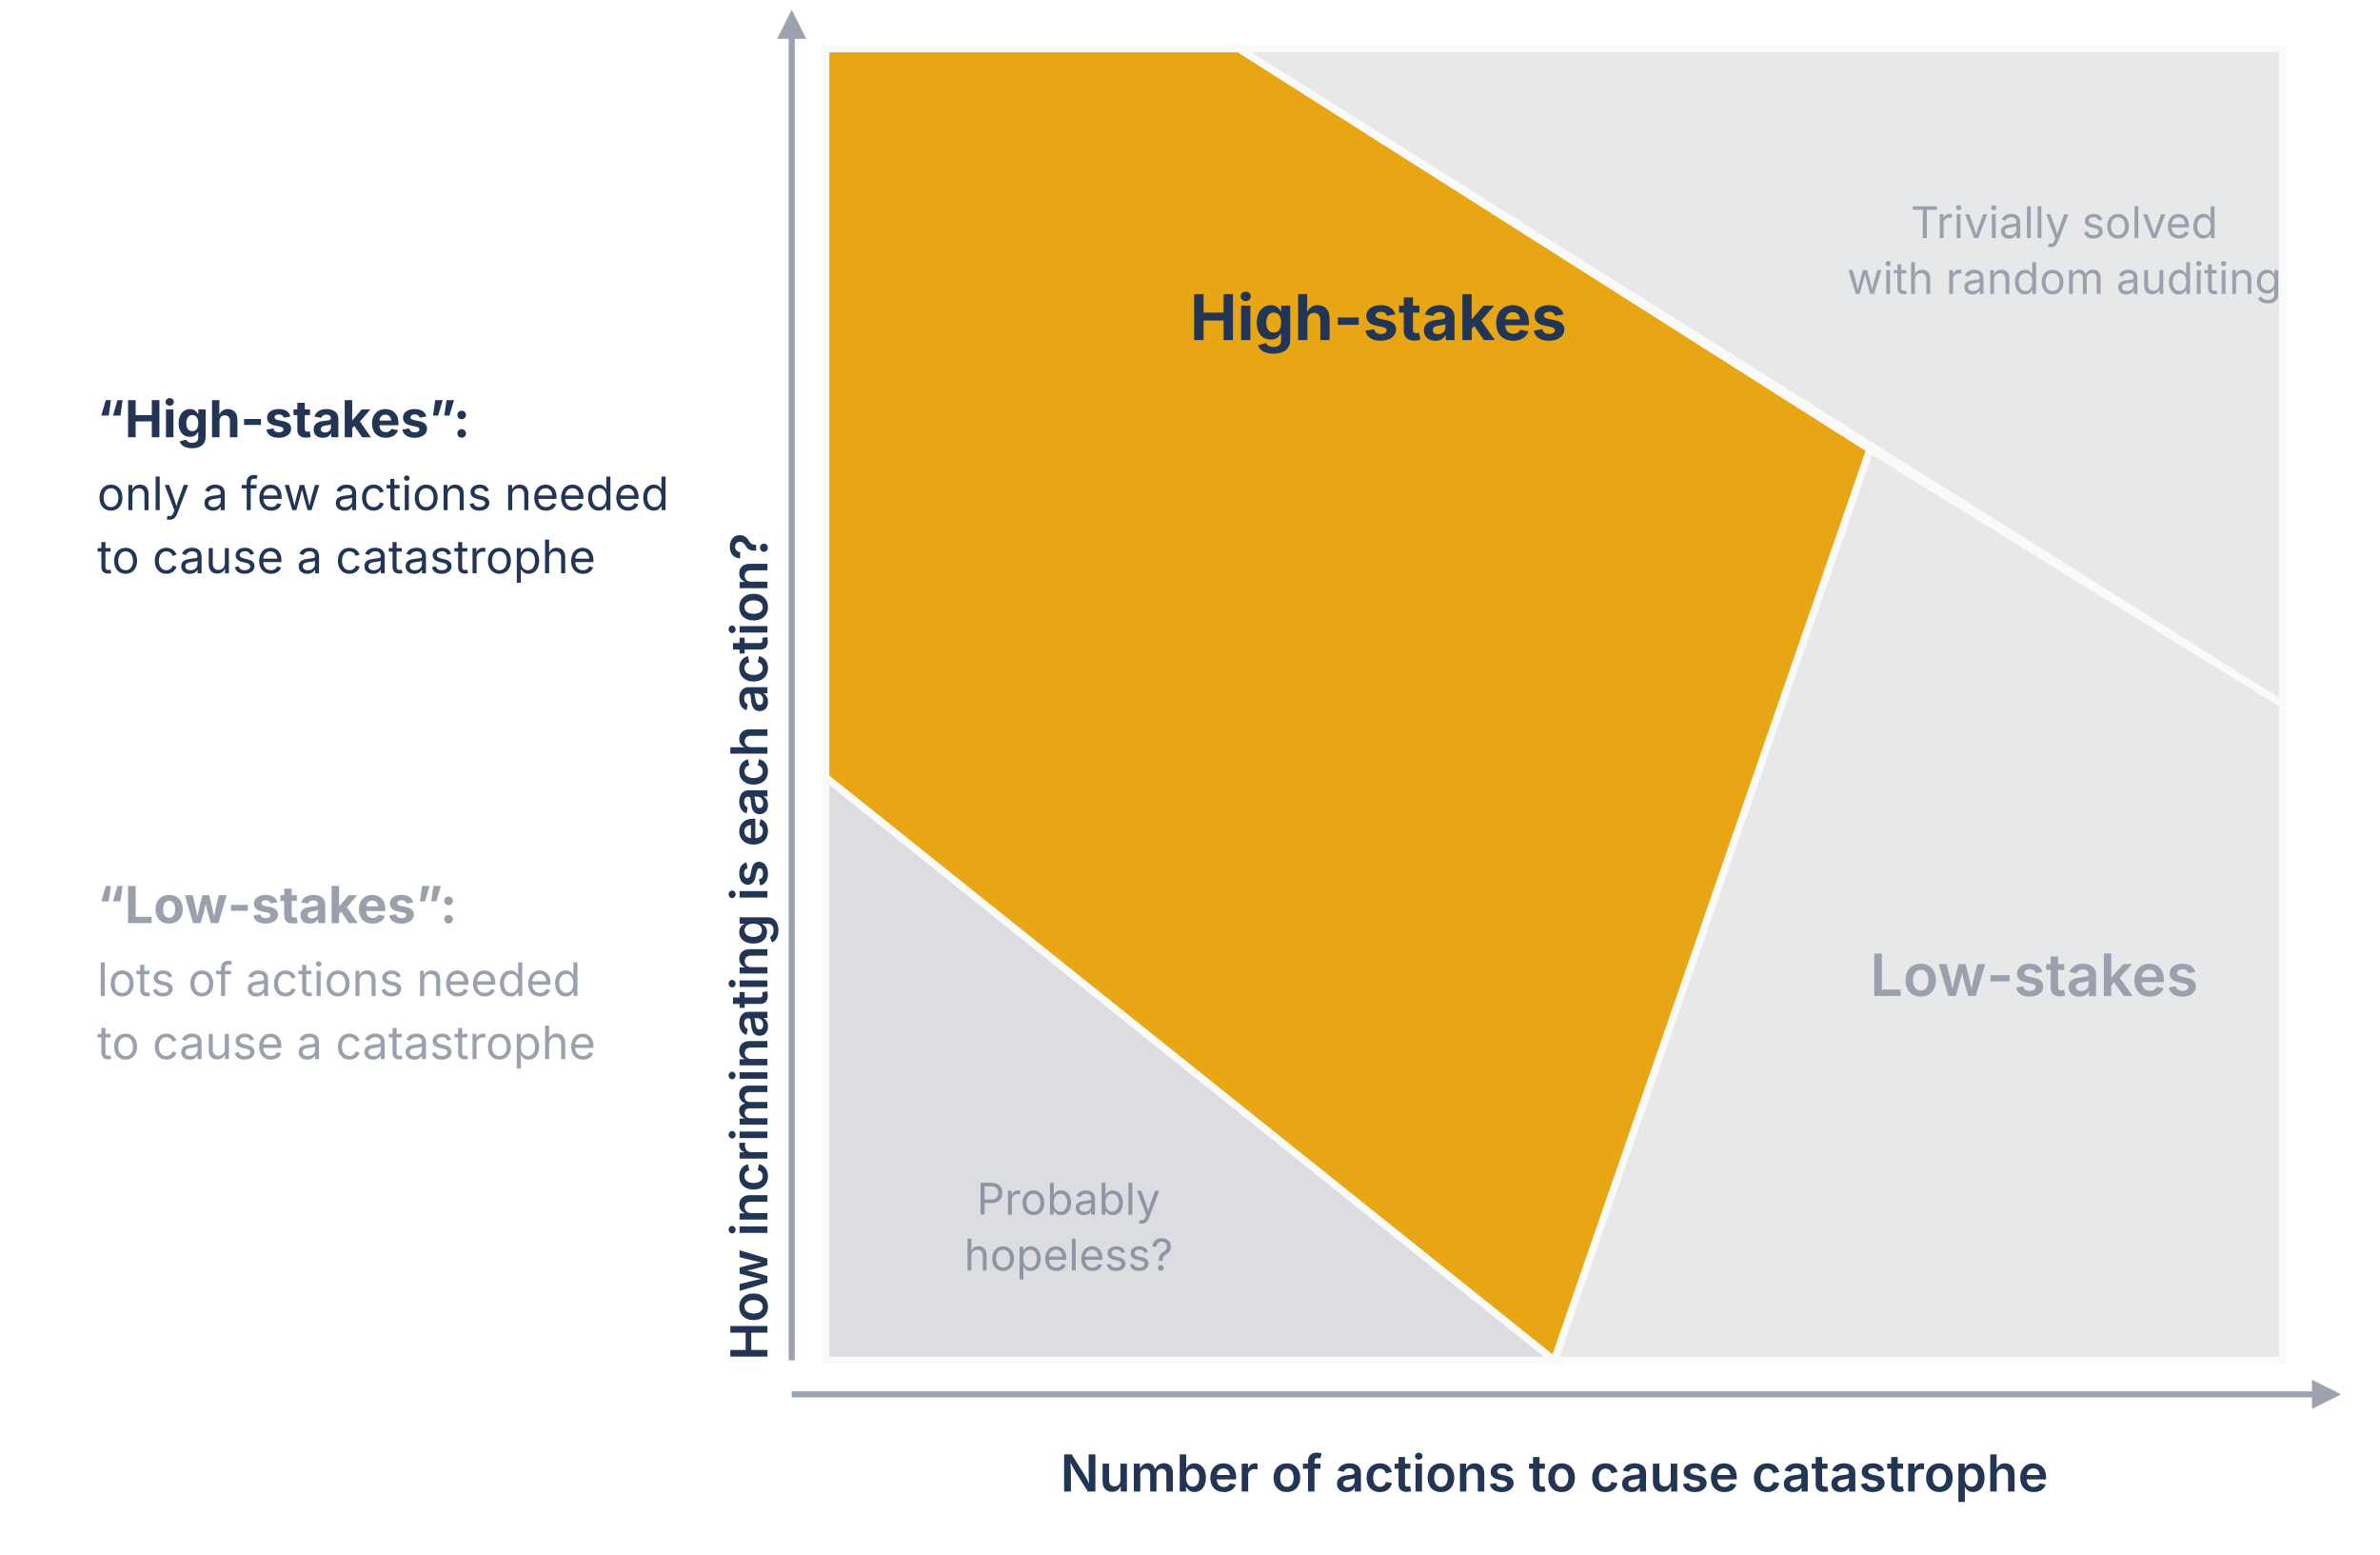
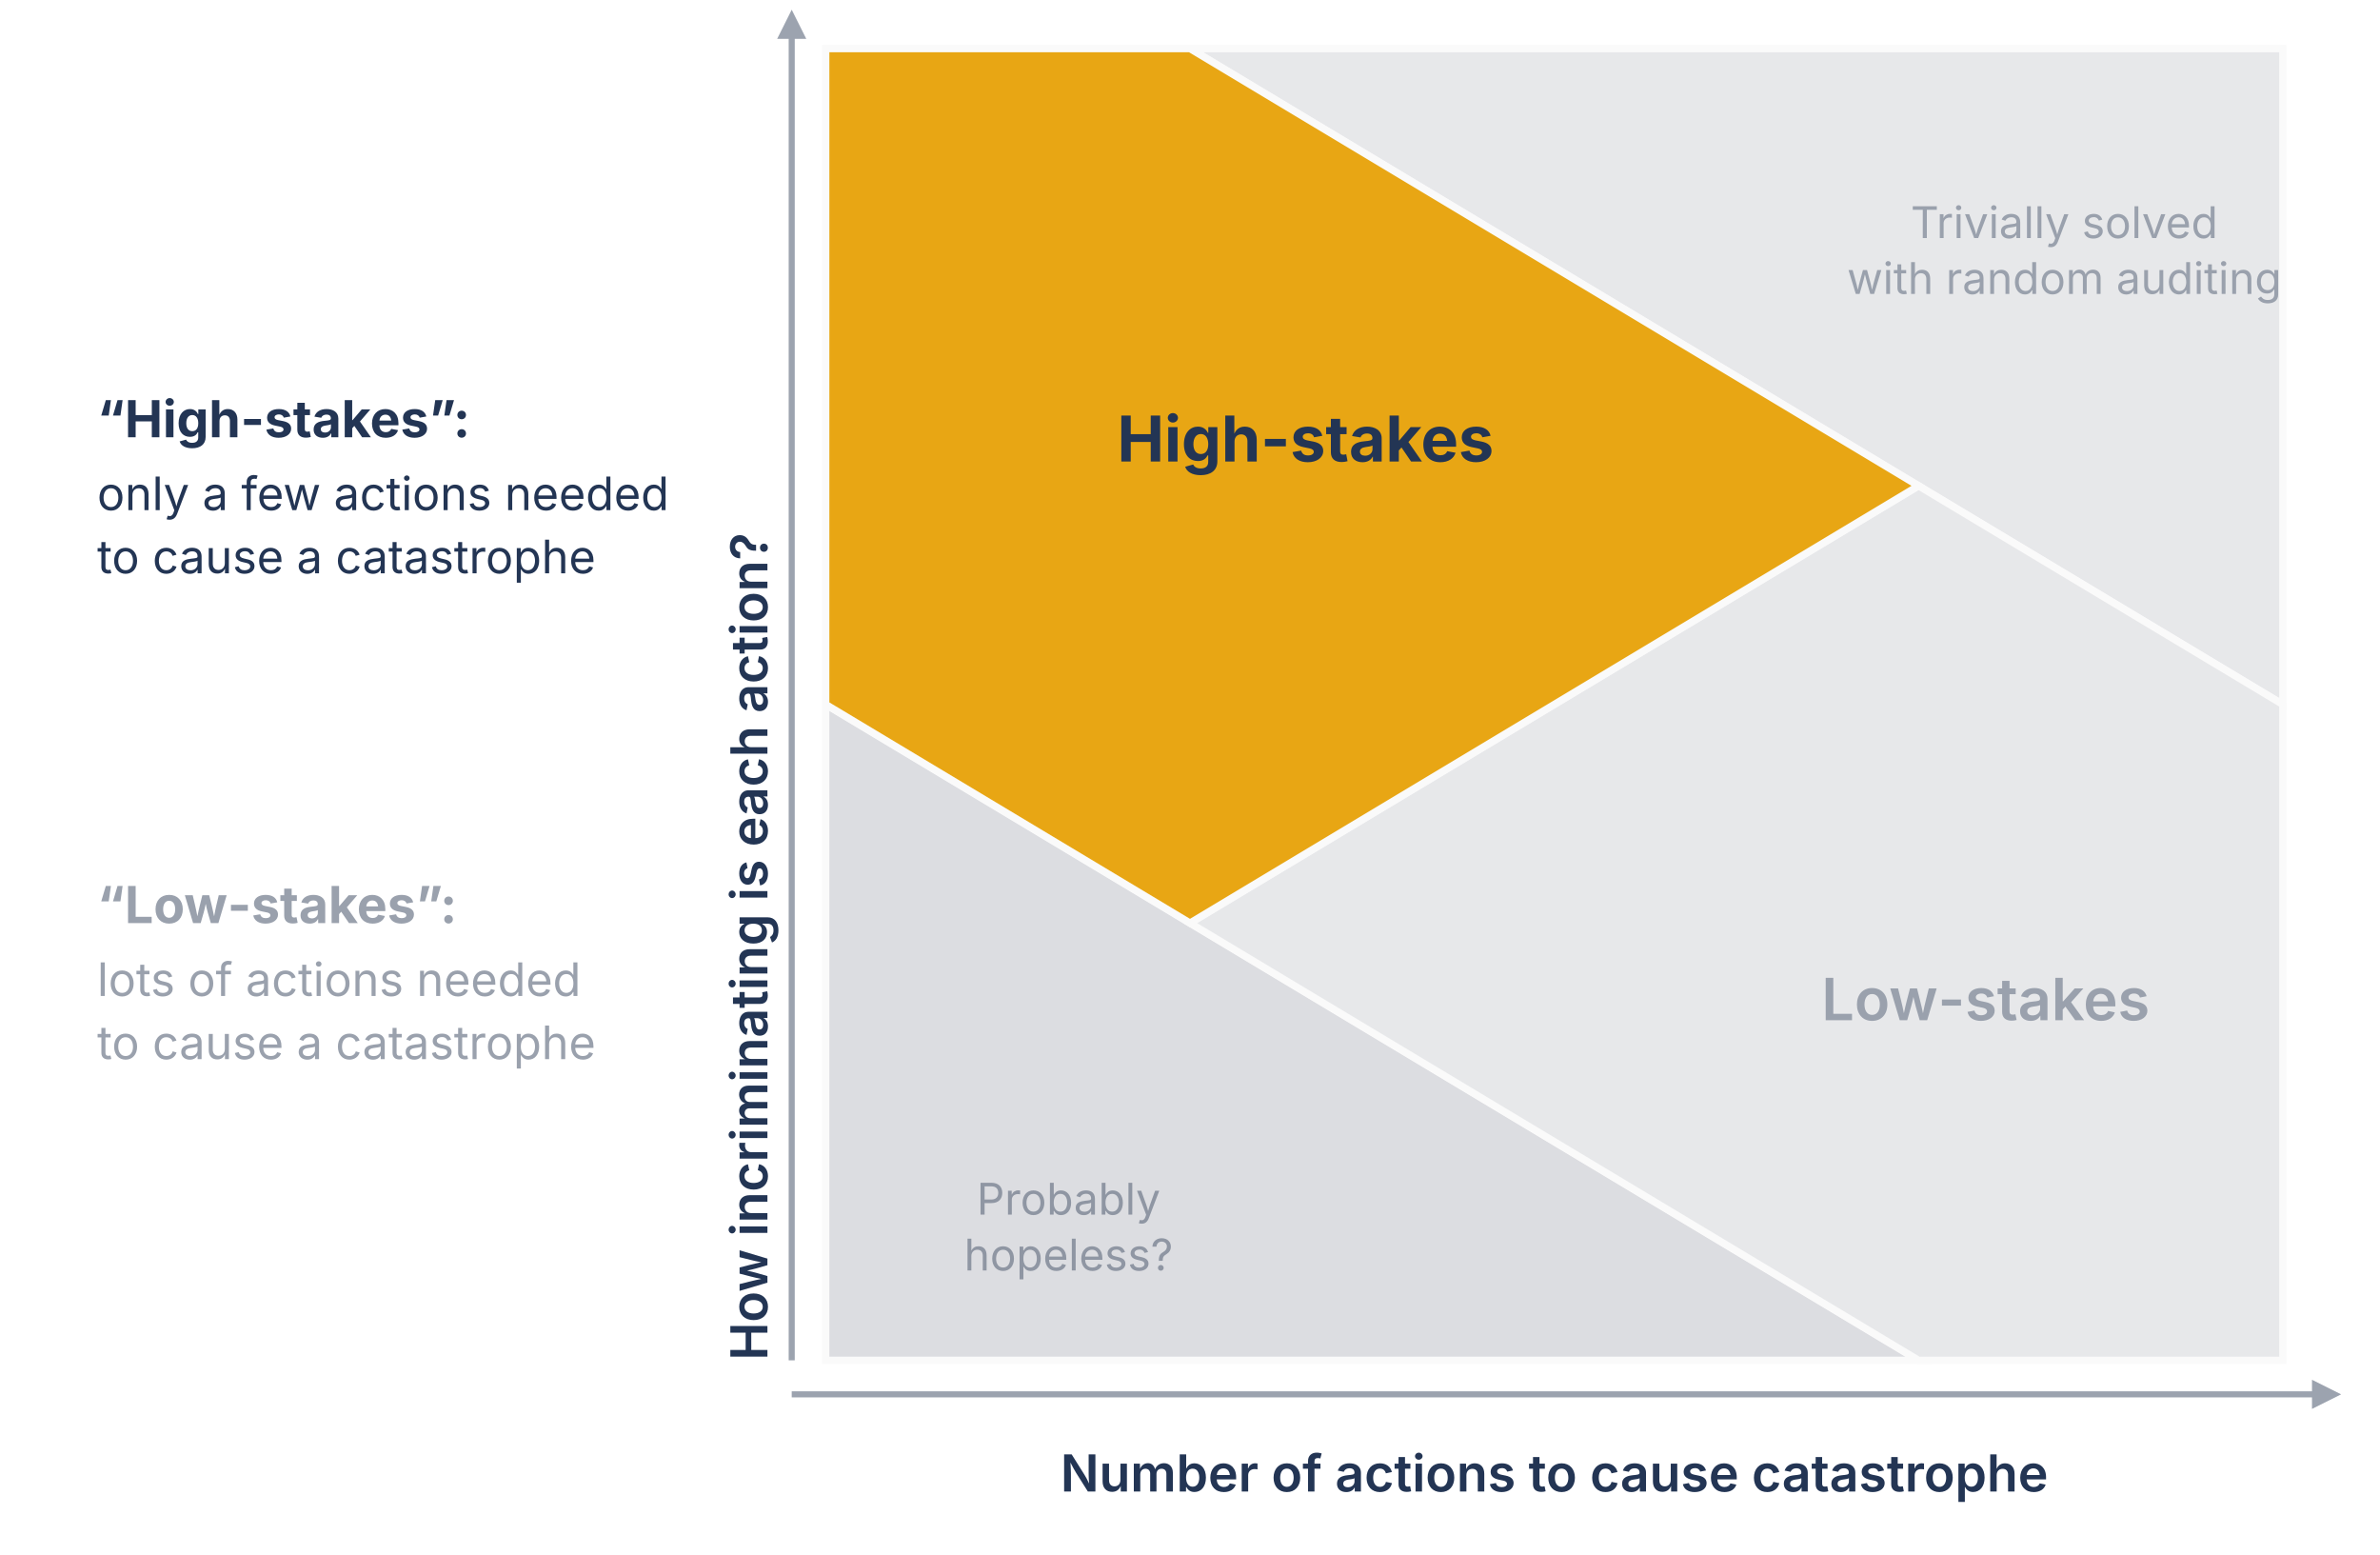
<svg xmlns="http://www.w3.org/2000/svg" viewBox="0 0 980 640" font-family="ui-sans-serif, system-ui, -apple-system, 'Segoe UI', sans-serif" role="img" aria-labelledby="hs-title">
  <text x="40" y="180" font-size="21" font-weight="700" fill="#233554">“High-stakes”:</text>
  <text x="40" y="210" font-size="19" fill="#233554">only a few actions needed</text>
  <text x="40" y="236" font-size="19" fill="#233554">to cause a catastrophe</text>
  <text x="40" y="380" font-size="21" font-weight="700" fill="#9aa1ad">“Low-stakes”:</text>
  <text x="40" y="410" font-size="19" fill="#9aa1ad">lots of actions needed</text>
  <text x="40" y="436" font-size="19" fill="#9aa1ad">to cause a catastrophe</text>
  <g transform="translate(340,20)">
-     <polygon points="170,0 600,0 600,270" fill="#e7e8ea" stroke="#fafafa" stroke-width="3" />
-     <polygon points="0,300 0,540 300,540" fill="#dcdde1" stroke="#fafafa" stroke-width="3" />
-     <polygon points="430,165 600,270 600,540 300,540" fill="#e7e8ea" stroke="#fafafa" stroke-width="3" />
-     <polygon points="0,0 170,0 430,165 300,540 0,300" fill="#e69f00" fill-opacity="0.92" stroke="#fafafa" stroke-width="3" />
-     <text x="150" y="120" font-size="26" font-weight="700" fill="#233554">High-stakes</text>
-     <text x="430" y="390" font-size="24" font-weight="600" fill="#9aa1ad">Low-stakes</text>
+     <polygon points="150,0 600,0 600,270" fill="#e7e8ea" stroke="#fafafa" stroke-width="3" />
+     <polygon points="0,270 0,540 450,540" fill="#dcdde1" stroke="#fafafa" stroke-width="3" />
+     <polygon points="450,180 600,270 600,540 450,540 150,360" fill="#e7e8ea" stroke="#fafafa" stroke-width="3" />
+     <polygon points="0,0 150,0 450,180 150,360 0,270" fill="#e69f00" fill-opacity="0.92" stroke="#fafafa" stroke-width="3" />
+     <text x="120" y="170" font-size="26" font-weight="700" fill="#233554">High-stakes</text>
+     <text x="410" y="400" font-size="24" font-weight="600" fill="#9aa1ad">Low-stakes</text>
    <text x="510" y="78" font-size="18" fill="#9aa1ad" text-anchor="middle">Trivially solved</text>
    <text x="510" y="101" font-size="18" fill="#9aa1ad" text-anchor="middle">with random auditing</text>
    <text x="100" y="480" font-size="18" fill="#8f96a3" text-anchor="middle">Probably</text>
    <text x="100" y="503" font-size="18" fill="#8f96a3" text-anchor="middle">hopeless?</text>
    <line x1="-14" y1="540" x2="-14" y2="-6" stroke="#9ca3af" stroke-width="2.5" />
    <polygon points="-14,-16 -20,-4 -8,-4" fill="#9ca3af" />
    <line x1="-14" y1="554" x2="614" y2="554" stroke="#9ca3af" stroke-width="2.5" />
    <polygon points="624,554 612,548 612,560" fill="#9ca3af" />
  </g>
  <text x="316" y="560" transform="rotate(-90 316 560)" font-size="21" font-weight="600" fill="#233554">How incriminating is each action?</text>
  <text x="640" y="614" font-size="21" font-weight="600" fill="#233554" text-anchor="middle">Number of actions to cause catastrophe</text>
</svg>
